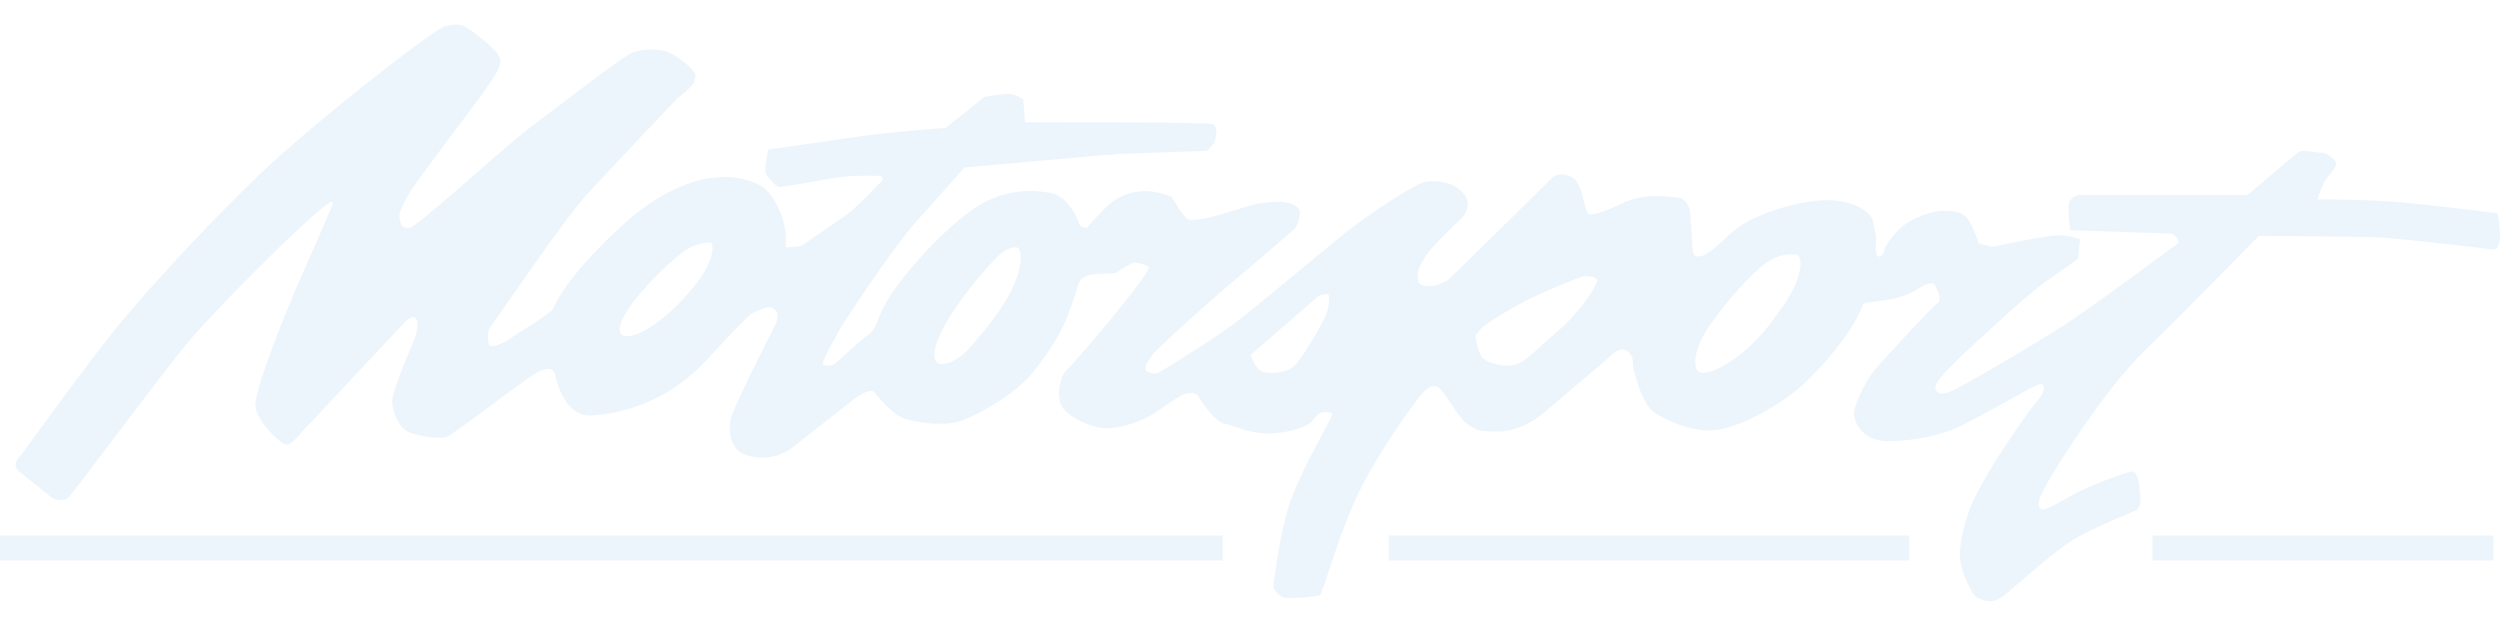
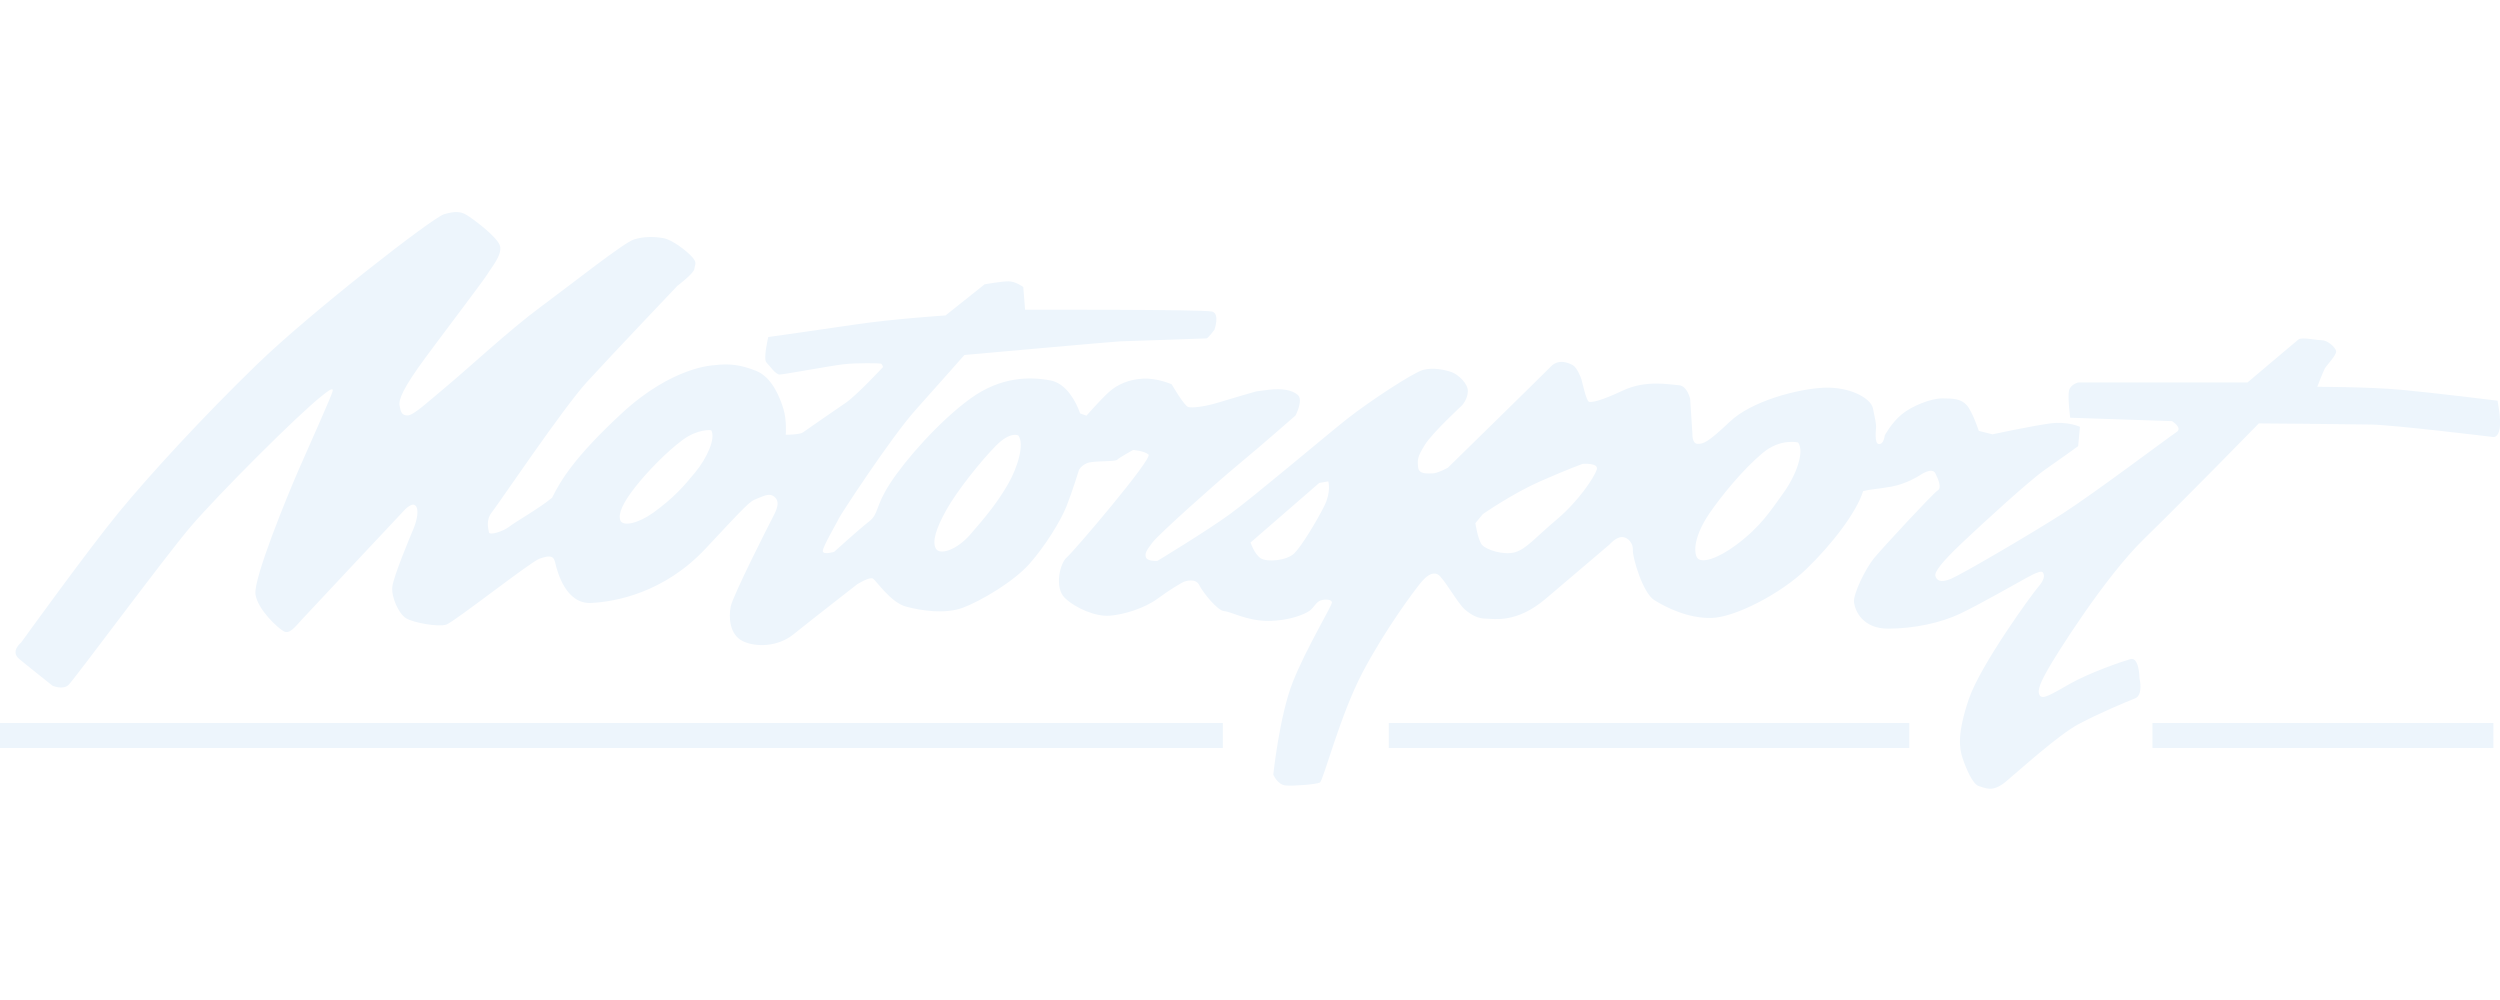
- <svg xmlns="http://www.w3.org/2000/svg" viewBox="0 0 1099.9 253.4" width="256" height="64" fill="#EDF5FC">
+ <svg xmlns="http://www.w3.org/2000/svg" viewBox="0 0 1099.9 253.4" width="160" height="64" fill="#EDF5FC">
  <path d="M0 224.8h538v11H0zM611 224.8h229v11H611zM947 224.8h150v11H947z" />
  <path d="M1098.8 83s-28.3-3.5-42.5-4.8-36.8-1.3-36.8-1.3 2.5-6.5 3.3-8 5.3-6 5-7.7-3.8-4.8-6.3-4.8-8.8-1.5-10.3-.3S988.8 75 988.8 75h-74.5s-3.3.8-4 3.5.5 12 .5 12l44.8 1.5s4.8 3 2 4.8-36 26.8-50 35.8-44.5 26.8-49.3 28.8-6.3.5-6.8-1.3 3-6.3 12-14.8 29.5-27.3 36.3-32 14.5-10.3 14.5-10.3l.8-8.5s-5.3-2.5-13-1.5-25.5 4.8-25.5 4.8l-6-1.5s-2.8-8.5-5.3-11.3-5.8-3-10.8-3-13.3 3.3-17.8 7-7.5 9.3-7.5 9.3-.3 3.8-2.5 3.8-1.3-6.3-1.3-7.6-.4-3.7-1.4-8.2-10.3-9.5-21.6-9-31.8 5.8-41.4 15c-9.8 9.3-11.6 9.7-14.1 9.7s-2.3-4.3-2.3-4.3l-1-15.5s-1.3-5.8-5-6-14.3-2.5-24.5 2.3-13.8 5.3-15 5-3-8.8-3.3-9.8-2-5.3-3.8-6.3-6.2-3-9.7.6-45.3 44.5-45.3 44.5-4.5 2.5-6.8 2.5-6 .5-6.3-2.8-.3-4.5 3-9.8S643.3 85 643.3 85s2.3-2.5 2.5-6-4.3-7.5-7-8.5-8.3-2.3-12.8-1-23.8 14-33.3 21.5-41.7 34.8-51.7 42c-10 7.3-31.8 20.5-31.8 20.5s-4.3.3-5-1.5.3-3.3 3-6.8 27-25.3 37.5-34S570 89.5 570 89.5s3.5-6.8 1-9-7-3-12.8-2.3-5.8.8-5.8.8-10.5 3-16.3 4.8-11.5 2.5-13.3 2-7.3-10-7.3-10-6.3-2.8-12.5-2.5-11.3 2.5-15 5.8-10 10.5-10 10.5l-2.8-1s-4-12.8-13-14.5-21.8-1.8-35.3 8-28.5 26.8-35.3 37.3-4.8 13.3-9.3 16.8-15.3 13.3-15.3 13.3-4.8 1.5-5-.3 6.8-13.5 7-14.3 22.8-35.5 33.8-47.8 21.5-24.2 21.5-24.2 66.8-6 68.5-6 37.3-1.3 38-1.3 3.5-3.8 3.5-3.8 2.5-7-1-8S451 43 451 43l-.8-10s-3.3-2.5-6.5-2.5-10.5 1.3-10.5 1.3L416 45.5s-23 1.5-39.8 4S338 55 338 55s-2.3 9.7-.8 11.2 4 5.3 5.8 5.3 22-3.8 28-4.5 15.8-.5 16.5-.3 1 1.5 1 1.5S376.8 80.8 372 84s-17.3 12-18.8 13-7.5 1-7.5 1 .5-6.3-1-11.3-5-14-12-16.8-12-3.3-18.5-2.5c0 0-18.3.4-40.8 21.3-20.5 19-26.7 29.3-30.5 37-5.8 4.8-16 10.5-18.8 12.7s-8.8 4-9 2.5-1.5-5.3 1.3-8.8 31.3-45.8 41.8-57.3S298 32.5 298 32.5s7.3-5.5 7.5-7.5 1.3-2.5-.8-5-8.8-7.8-12.8-8.5-8.3-.8-12.8.5-28 20-41.3 29.8-31.5 26.7-40.5 34.2-15.3 13.5-18 13.5-3-1.8-3.5-4.3 1.3-7.5 11.5-21.3 26-34.5 27.3-36.8S221 19 220 15 207.8 2.8 205.3 1.3s-5-1.8-10-.3-58.5 43-82.5 66.3-47 48.4-60.5 64.8-43 57.3-43 57.3-4.8 3.8-1 7.1c1.7 1.5 14.8 11.9 14.8 11.9s4.5 2 7-.3 41.9-55.7 53.8-69.7c12-14 47.2-49.3 57.7-57.5 2.2-1.8 5-4 4.8-2.3s-10 23.3-15 34.8-20 48-19 54.8 10 15 12.5 16.3 4.8-1.8 8-5.3 44.8-47.8 44.8-47.8 3.3-3.8 5-2.3c1.8 1.5.8 6.5-.8 10.3s-8.8 21-9.3 25.5 2.8 11.8 6 13.8 14.3 4 17.8 2.8 37.3-27.8 41-29 6-1.8 6.8 1.5c1.1 5 5 18.5 15.8 18s32.3-4.5 50.5-24 19.5-20.8 22.3-21.8 5.5-2.8 7.8-1 1.8 4.5-.3 8.5-17.8 35-18.8 39.8-.5 12.5 5.3 15.3 15.5 2.5 22.3-3 28-22 28-22 5.5-3.5 7-2.5 7.8 10.5 14.5 12.3 17.2 3.4 25 .5 22.3-11.4 29.3-19.3 13.8-19 16.3-25.3c2.5-6.3 5.5-16 5.5-16s.8-1.8 3.5-3 12.3-.5 13.3-1.5 7-4.3 7-4.3 4.8.3 6.8 2-33 42.8-36 45.3-5.5 13.3-.8 17.8 13.5 8.3 19.8 7.8 15.3-3.3 21-7.5 10.3-6.8 11.3-7.3 5.5-1.8 7 1.3 8 11.3 11 11.5 10 4.3 19.3 4.3 16.3-3 18.3-4.5 2.8-3.8 4.8-4.5 4.8-.5 5 .8-11.5 20.5-17.3 35.3-8.5 40.5-8.5 40.5 1.8 4.5 5.5 4.8 13.5-.5 15-1.3 8.8-29.5 18.8-48.5 23-36.3 25.5-39.3 5-5 7.5-3.8 8.8 12.8 12 15.5 6 4 9.3 4 13.3 2.3 26.3-8.8 28-23.8 28-23.8 2.8-3.3 5.5-3.3 5 2.8 4.8 5.8 4.3 18.8 9.5 22 14.7 8 25 7.8 30.5-10.6 41.8-21.5 22.1-25 25-34.3c3.3-.9 5.8-.8 12.5-2s12.5-5 12.5-5 5.3-3.8 6.8-.8 2.8 6.5 1 7.5-24.3 25.3-28 29.8-9.3 15.8-8.8 19.5 3.8 11.5 15 11.5 23-2.5 31.5-6.5 26.5-14.3 27.5-14.8 8-4.8 9-3.5.8 3.3-2 6.5-25.5 34.5-30.5 49.3-4.3 21.3-2.8 25.8 4.5 11.8 7.3 12.5 5.8 3 11.8-2 23-20.5 32-25.3 21-9.8 24.8-11.3 2-8.8 2-8.8-.1-9.6-4-8.5-18 6-26.5 10.8-12.3 7.3-13.5 5 1-6.5 3.8-11.5 24.5-40 42.3-57.3S993.8 93 993.8 93s39.3.3 49.5.5S1097 99 1097 99s2.2.3 2.8-4-1-12-1-12zm-792.9 31.5c-5.1 6.2-9.4 11.2-18.5 17.8-6.7 4.8-13.5 6.2-14.5 3.3s1.1-7.6 6.5-14.5 14-15.7 20.9-20.8 12.6-4.3 12.6-4.3c2.1 3.6-1.9 12.3-7 18.5zm137.6 5.2c-4.4 7.6-9.1 13.6-16.9 22.5-6 6.7-13.3 8.9-14.9 5.8-1.6-3 0-8.6 4.7-17s15.1-21.4 21.6-28c6.5-6.7 10-4.7 10-4.7 2.8 3.5-.1 13.8-4.5 21.4zm139.1 9.7c-3.2 6.4-9.8 17.4-13.1 20.7s-12.1 4.1-14.9 2.2-4.4-6.9-4.4-6.9l30.2-26.2 4-.7s1.4 4.6-1.8 10.9zm119.9-16c-1.1 3.3-8 13.8-17.5 21.8s-13.5 13.1-18.5 14.5-12.7-1.1-14.5-3.3-2.9-9.5-2.9-9.5l3.3-4s13.1-9.1 25.4-14.5 18.5-7.6 18.5-7.6 7.3-.6 6.2 2.6zm82 10.4c-5.6 7.7-9.7 14.5-20.7 22.7-7.9 5.9-15.7 8.6-17.3 5.3-1.6-3.3-.4-10.4 5.5-19.1 5.4-7.9 14.8-19.4 23.4-26.6 7.9-6.7 15.7-4.7 15.7-4.7 3 4.1-1 14.7-6.6 22.4z" />
</svg>
